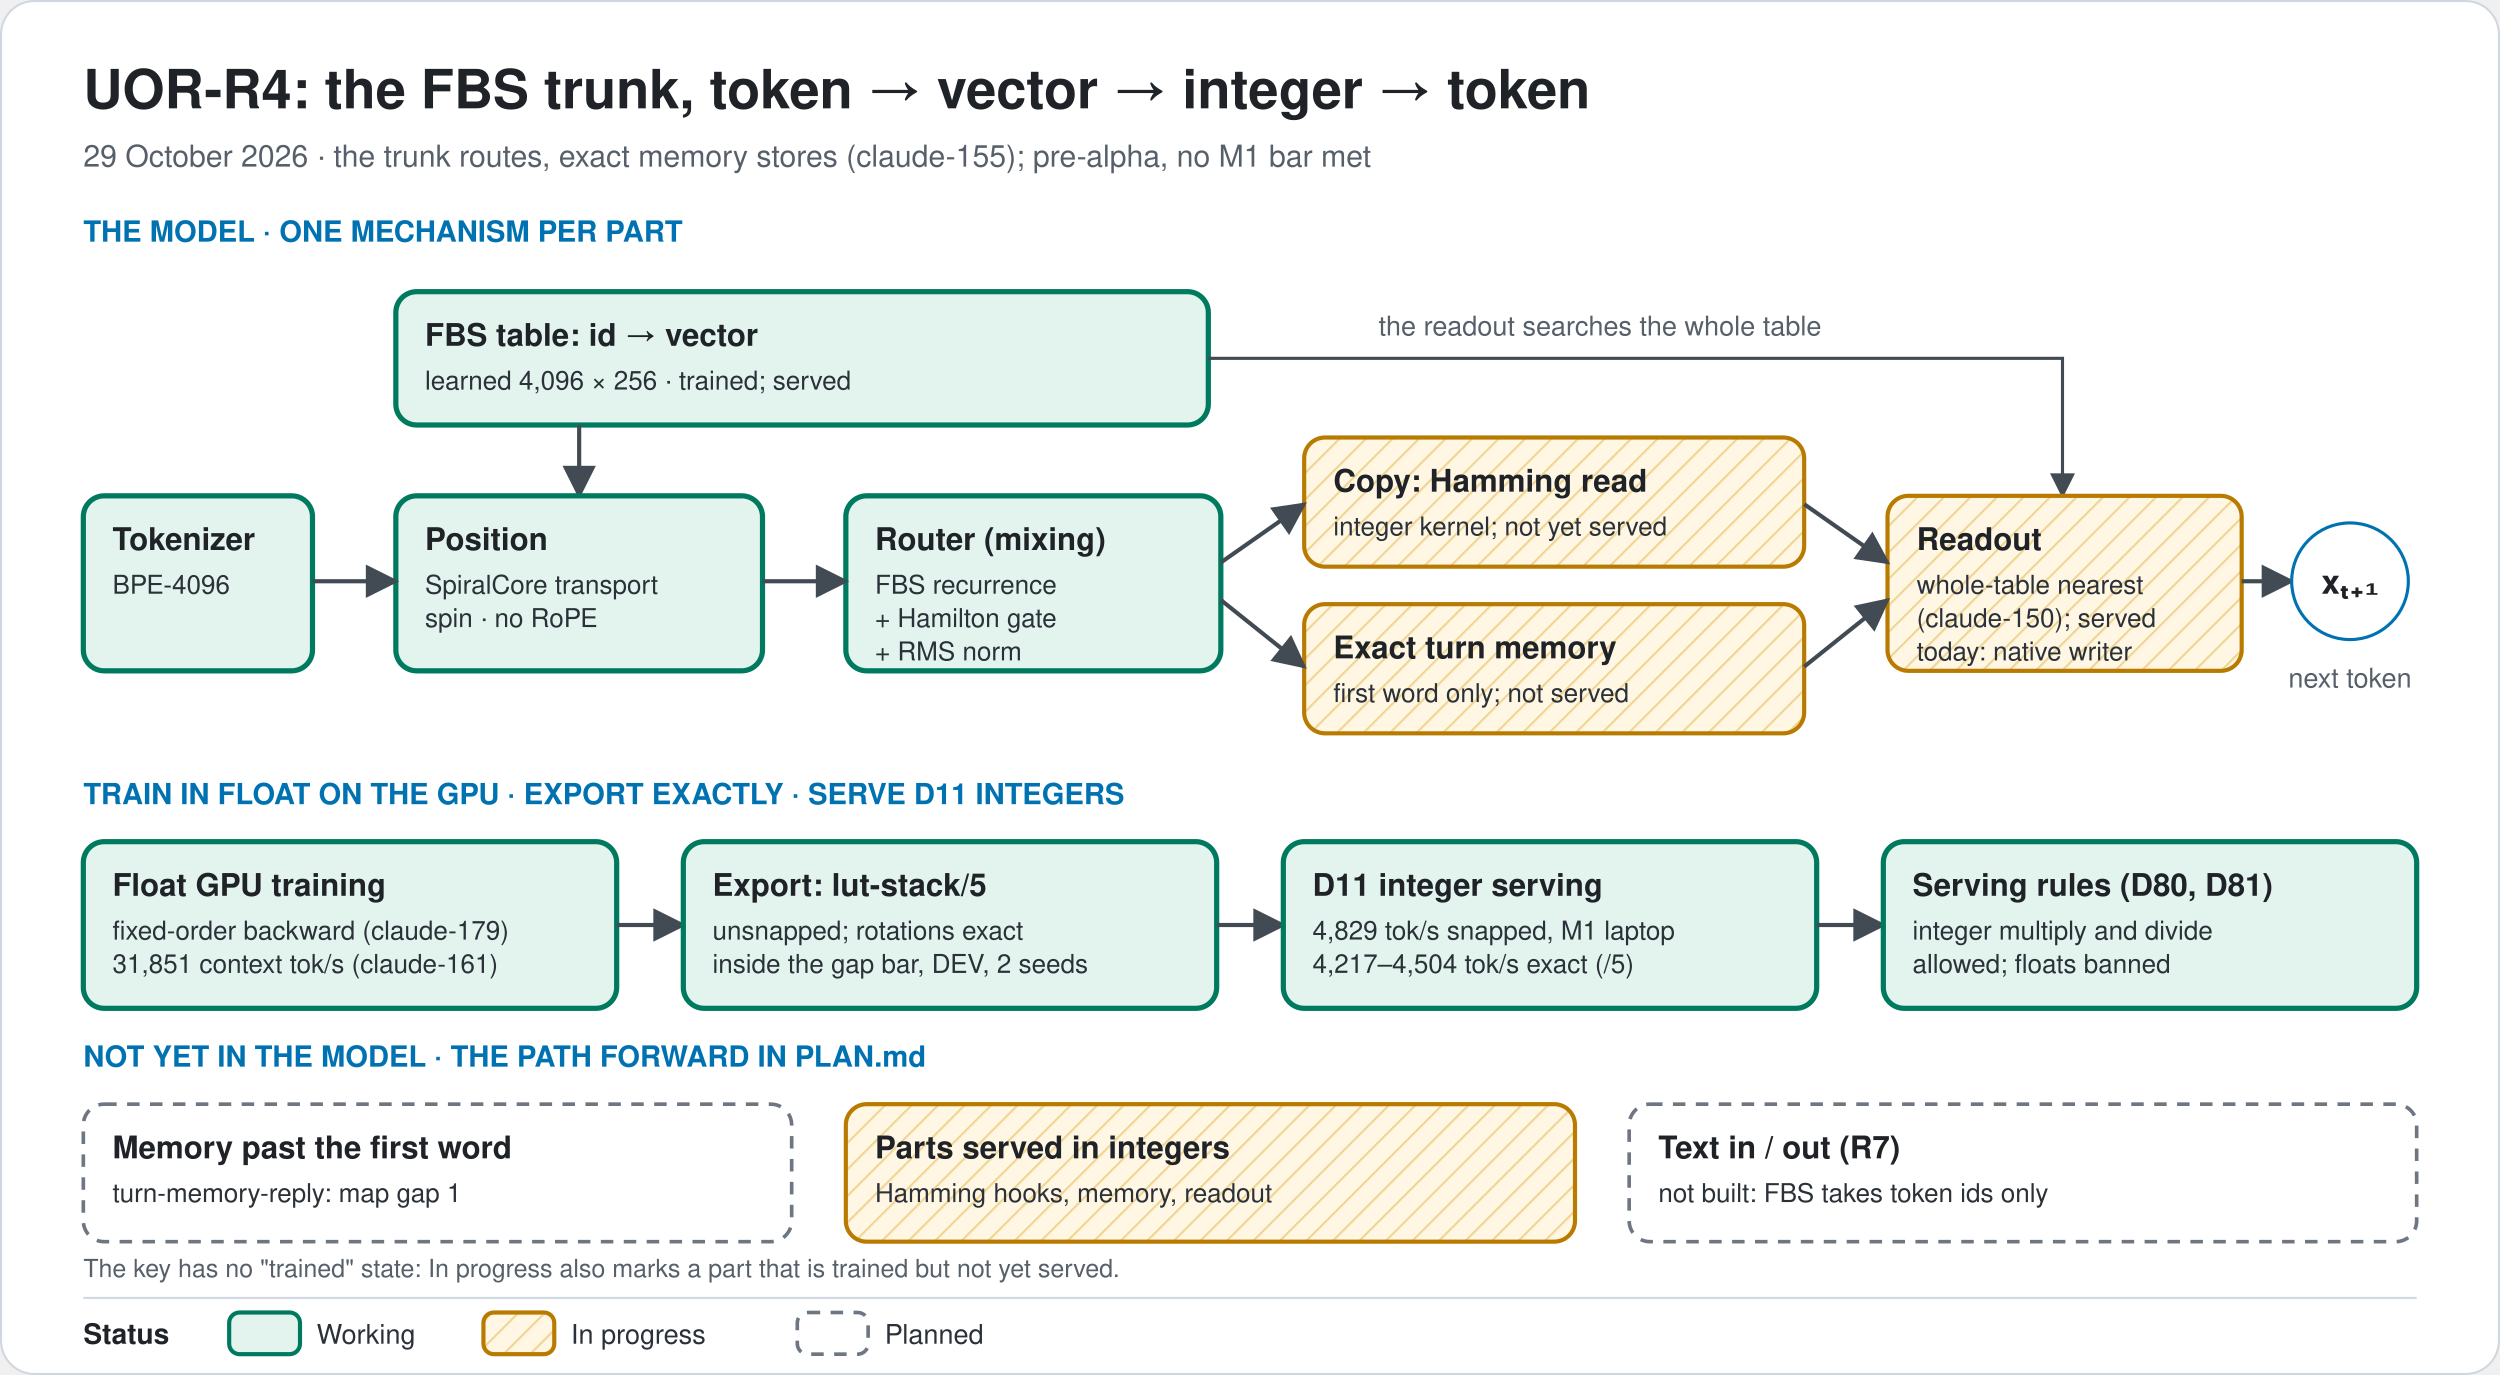
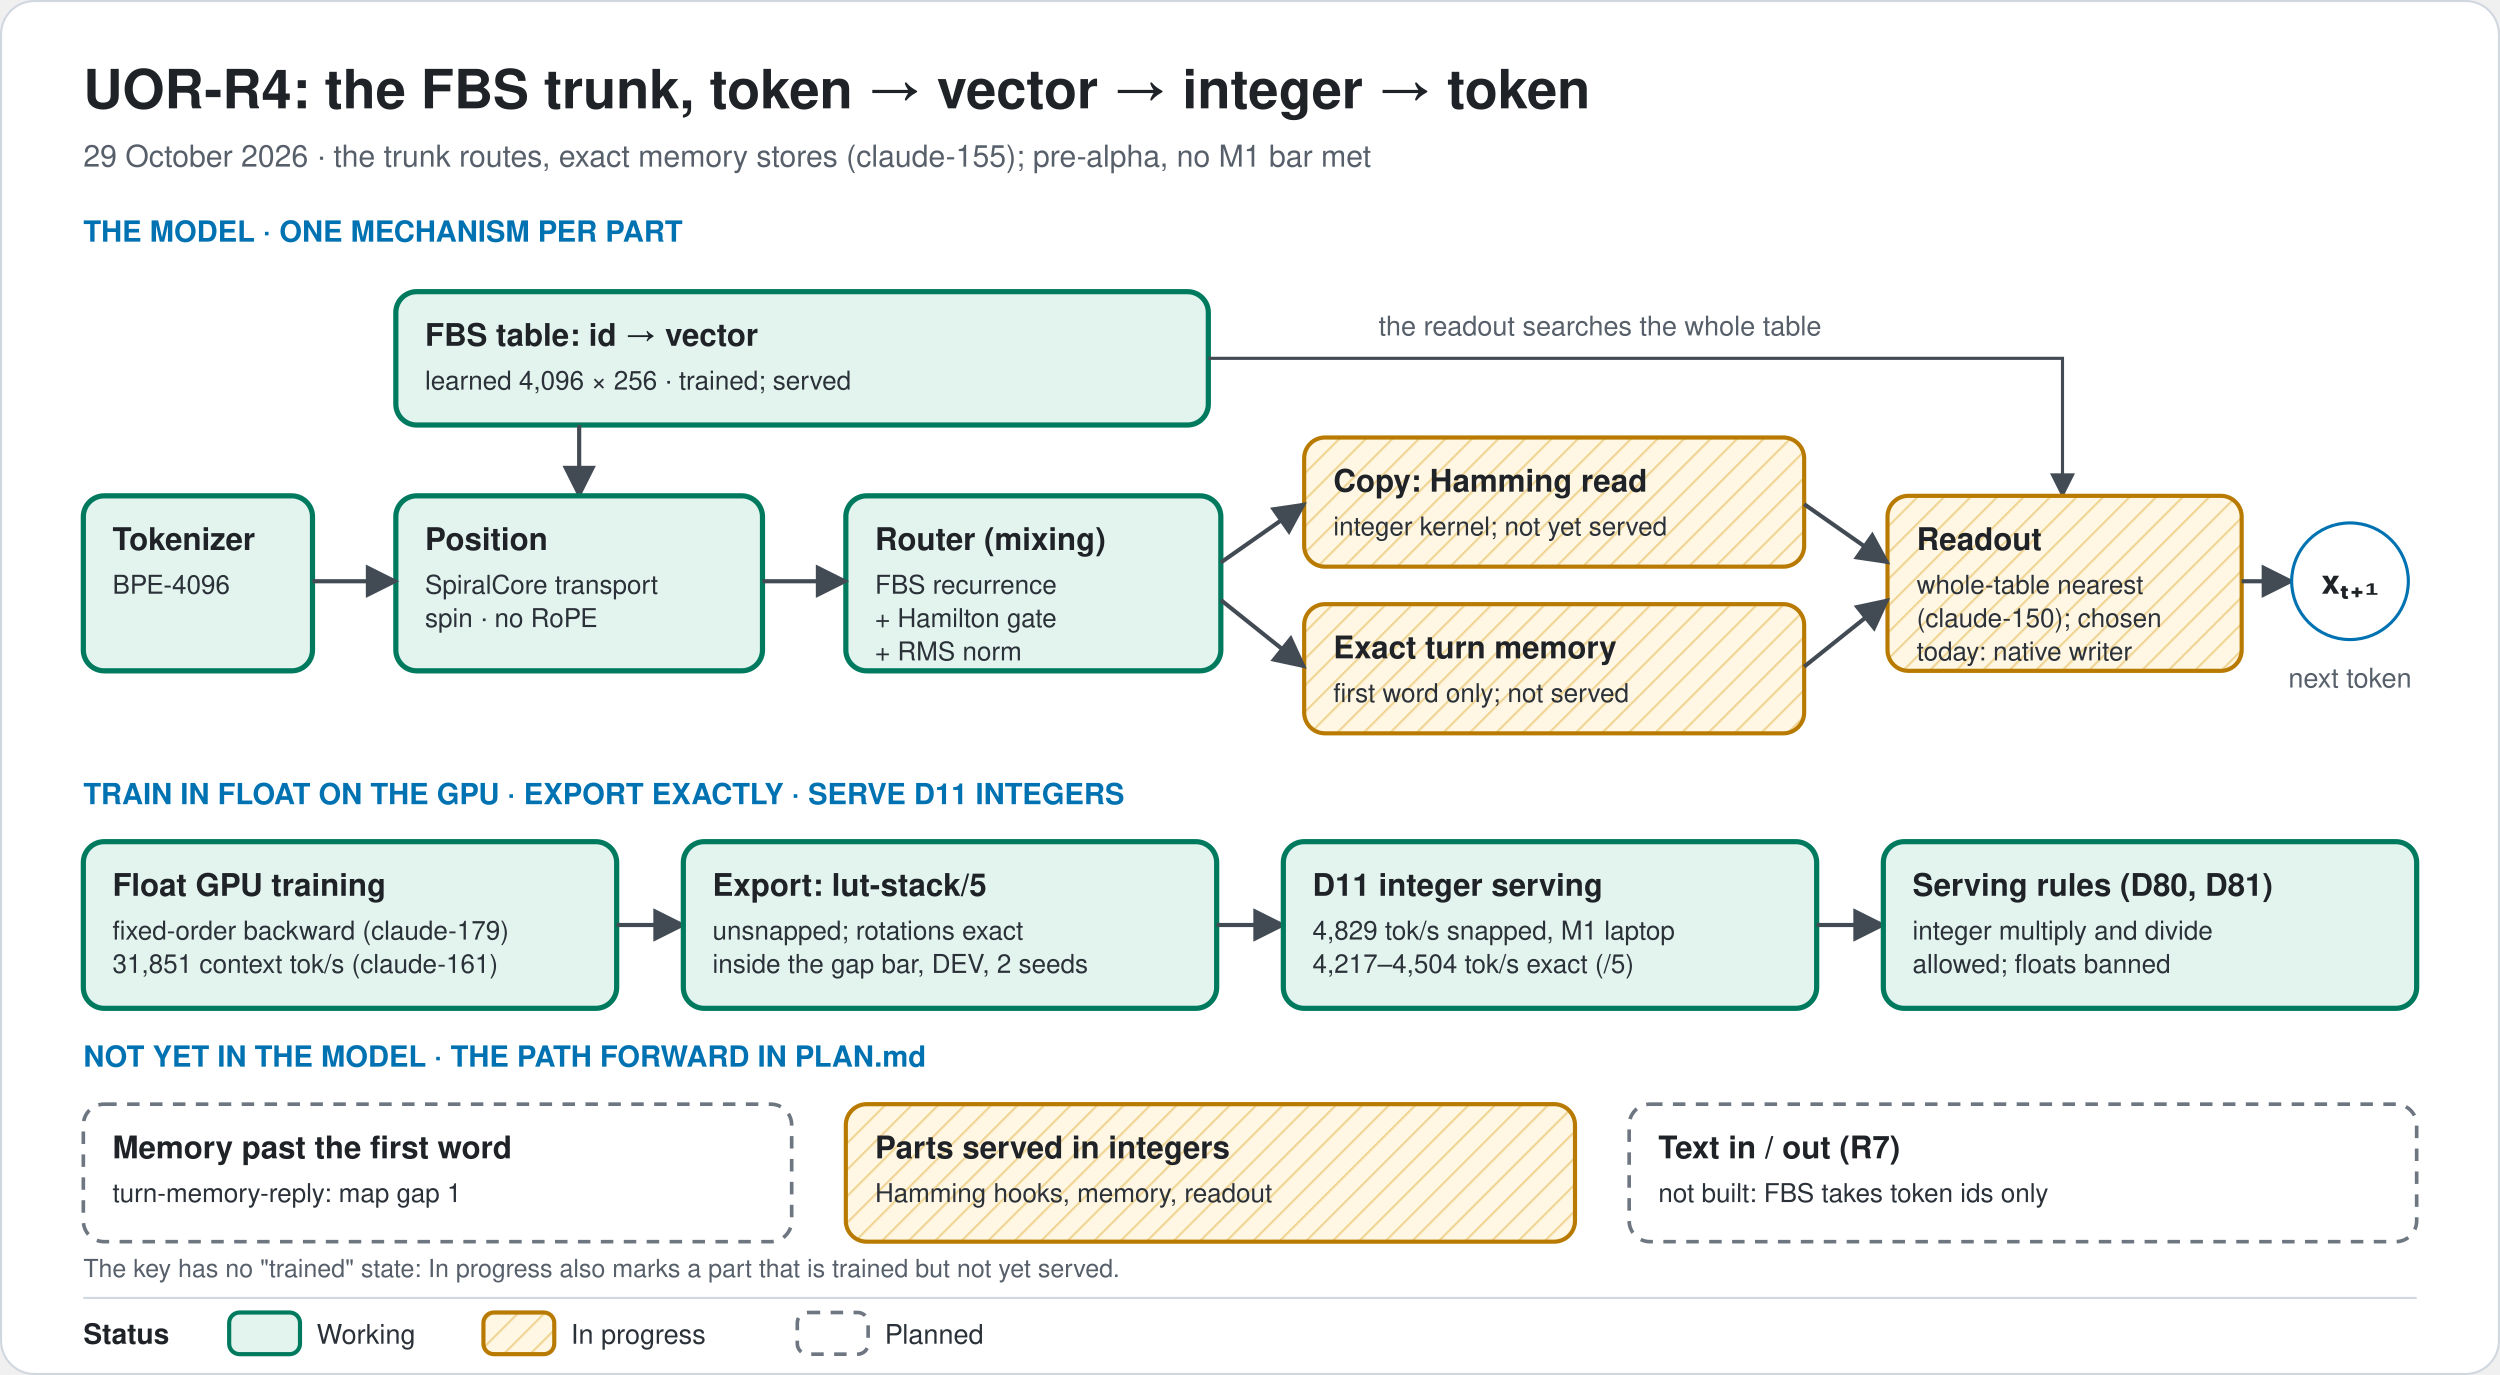
<svg xmlns="http://www.w3.org/2000/svg" viewBox="0 0 1200 660" width="1200" height="660" role="img" aria-labelledby="t d" font-family="-apple-system, BlinkMacSystemFont, 'Segoe UI', Helvetica, Arial, sans-serif">
  <defs>
    <marker id="ah" viewBox="0 0 10 10" refX="9" refY="5" markerWidth="8" markerHeight="8" orient="auto-start-reverse">
      <path d="M0,0 L10,5 L0,10 z" fill="#424A53" />
    </marker>
    <pattern id="hP" width="9" height="9" patternUnits="userSpaceOnUse" patternTransform="rotate(45)">
      <rect width="9" height="9" fill="#FFF7E3" />
      <line x1="0" y1="0" x2="0" y2="9" stroke="#F1D79A" stroke-width="2.2" />
    </pattern>
    <pattern id="hF" width="8" height="8" patternUnits="userSpaceOnUse">
      <rect width="8" height="8" fill="#F0F2F4" />
      <path d="M0,0 L8,8 M8,0 L0,8" stroke="#D3D8DD" stroke-width="1" />
    </pattern>
  </defs>
  <rect x="0.5" y="0.5" width="1199" height="659" rx="16" fill="#FFFFFF" stroke="#D0D7DE" stroke-width="1" />
  <text x="40" y="52" font-size="26" font-weight="700" fill="#1F2328" text-anchor="start">UOR-R4: the FBS trunk, token → vector → integer → token</text>
  <text x="40" y="80" font-size="14.5" font-weight="400" fill="#57606A" text-anchor="start">29 October 2026 · the trunk routes, exact memory stores (claude-155); pre-alpha, no M1 bar met</text>
  <text x="40" y="116" font-size="14" font-weight="700" fill="#0072B2" text-anchor="start">THE MODEL · ONE MECHANISM PER PART</text>
  <rect x="190" y="140" width="390" height="64" rx="10" fill="#E3F4EE" stroke="#007A5E" stroke-width="2.5" />
  <text x="204" y="166" font-size="15" font-weight="700" fill="#1F2328" text-anchor="start">FBS table: id → vector</text>
  <text x="204" y="187" font-size="12.5" font-weight="400" fill="#2B3138" text-anchor="start">learned 4,096 × 256 · trained; served</text>
  <path d="M580,172 H990 V238" fill="none" stroke="#424A53" stroke-width="1.5" marker-end="url(#ah)" />
  <text x="768" y="161" font-size="13" font-weight="400" fill="#57606A" text-anchor="middle">the readout searches the whole table</text>
  <path d="M278,204 L278,238" fill="none" stroke="#424A53" stroke-width="2" marker-end="url(#ah)" />
  <rect x="40" y="238" width="110" height="84" rx="10" fill="#E3F4EE" stroke="#007A5E" stroke-width="2.5" />
  <text x="54" y="264" font-size="15" font-weight="700" fill="#1F2328" text-anchor="start">Tokenizer</text>
  <text x="54" y="285" font-size="12.5" font-weight="400" fill="#2B3138" text-anchor="start">BPE-4096</text>
  <rect x="190" y="238" width="176" height="84" rx="10" fill="#E3F4EE" stroke="#007A5E" stroke-width="2.5" />
  <text x="204" y="264" font-size="15" font-weight="700" fill="#1F2328" text-anchor="start">Position</text>
  <text x="204" y="285" font-size="12.5" font-weight="400" fill="#2B3138" text-anchor="start">SpiralCore transport</text>
  <text x="204" y="301" font-size="12.5" font-weight="400" fill="#2B3138" text-anchor="start">spin · no RoPE</text>
  <rect x="406" y="238" width="180" height="84" rx="10" fill="#E3F4EE" stroke="#007A5E" stroke-width="2.5" />
  <text x="420" y="264" font-size="15" font-weight="700" fill="#1F2328" text-anchor="start">Router (mixing)</text>
  <text x="420" y="285" font-size="12.5" font-weight="400" fill="#2B3138" text-anchor="start">FBS recurrence</text>
  <text x="420" y="301" font-size="12.5" font-weight="400" fill="#2B3138" text-anchor="start">+ Hamilton gate</text>
  <text x="420" y="317" font-size="12.5" font-weight="400" fill="#2B3138" text-anchor="start">+ RMS norm</text>
  <rect x="906" y="238" width="170" height="84" rx="10" fill="url(#hP)" stroke="#B87A00" stroke-width="2" />
  <text x="920" y="264" font-size="15" font-weight="700" fill="#1F2328" text-anchor="start">Readout</text>
  <text x="920" y="285" font-size="12.5" font-weight="400" fill="#2B3138" text-anchor="start">whole-table nearest</text>
-   <text x="920" y="301" font-size="12.5" font-weight="400" fill="#2B3138" text-anchor="start">(claude-150); served</text>
+   <text x="920" y="301" font-size="12.5" font-weight="400" fill="#2B3138" text-anchor="start">(claude-150); chosen</text>
  <text x="920" y="317" font-size="12.5" font-weight="400" fill="#2B3138" text-anchor="start">today: native writer</text>
  <rect x="626" y="210" width="240" height="62" rx="10" fill="url(#hP)" stroke="#B87A00" stroke-width="2" />
  <text x="640" y="236" font-size="15" font-weight="700" fill="#1F2328" text-anchor="start">Copy: Hamming read</text>
  <text x="640" y="257" font-size="12.5" font-weight="400" fill="#2B3138" text-anchor="start">integer kernel; not yet served</text>
  <rect x="626" y="290" width="240" height="62" rx="10" fill="url(#hP)" stroke="#B87A00" stroke-width="2" />
  <text x="640" y="316" font-size="15" font-weight="700" fill="#1F2328" text-anchor="start">Exact turn memory</text>
  <text x="640" y="337" font-size="12.5" font-weight="400" fill="#2B3138" text-anchor="start">first word only; not served</text>
  <path d="M150,279 L190,279" fill="none" stroke="#424A53" stroke-width="2" marker-end="url(#ah)" />
  <path d="M366,279 L406,279" fill="none" stroke="#424A53" stroke-width="2" marker-end="url(#ah)" />
  <path d="M1076,279 L1100,279" fill="none" stroke="#424A53" stroke-width="2" marker-end="url(#ah)" />
  <path d="M586,270 L626,242" fill="none" stroke="#424A53" stroke-width="2" marker-end="url(#ah)" />
  <path d="M586,288 L626,320" fill="none" stroke="#424A53" stroke-width="2" marker-end="url(#ah)" />
  <path d="M866,242 L906,270" fill="none" stroke="#424A53" stroke-width="2" marker-end="url(#ah)" />
  <path d="M866,320 L906,288" fill="none" stroke="#424A53" stroke-width="2" marker-end="url(#ah)" />
  <circle cx="1128" cy="279" r="28" fill="#FFFFFF" stroke="#0072B2" stroke-width="1.5" />
  <text x="1128" y="285" font-size="16" font-weight="700" fill="#1F2328" text-anchor="middle">xₜ₊₁</text>
  <text x="1128" y="330" font-size="13" font-weight="400" fill="#57606A" text-anchor="middle">next token</text>
  <text x="40" y="386" font-size="14" font-weight="700" fill="#0072B2" text-anchor="start">TRAIN IN FLOAT ON THE GPU · EXPORT EXACTLY · SERVE D11 INTEGERS</text>
  <rect x="40" y="404" width="256" height="80" rx="10" fill="#E3F4EE" stroke="#007A5E" stroke-width="2.5" />
  <text x="54" y="430" font-size="15" font-weight="700" fill="#1F2328" text-anchor="start">Float GPU training</text>
  <text x="54" y="451" font-size="12.5" font-weight="400" fill="#2B3138" text-anchor="start">fixed-order backward (claude-179)</text>
  <text x="54" y="467" font-size="12.5" font-weight="400" fill="#2B3138" text-anchor="start">31,851 context tok/s (claude-161)</text>
  <path d="M296,444 L328,444" fill="none" stroke="#424A53" stroke-width="2" marker-end="url(#ah)" />
  <rect x="328" y="404" width="256" height="80" rx="10" fill="#E3F4EE" stroke="#007A5E" stroke-width="2.5" />
  <text x="342" y="430" font-size="15" font-weight="700" fill="#1F2328" text-anchor="start">Export: lut-stack/5</text>
  <text x="342" y="451" font-size="12.5" font-weight="400" fill="#2B3138" text-anchor="start">unsnapped; rotations exact</text>
  <text x="342" y="467" font-size="12.5" font-weight="400" fill="#2B3138" text-anchor="start">inside the gap bar, DEV, 2 seeds</text>
  <path d="M584,444 L616,444" fill="none" stroke="#424A53" stroke-width="2" marker-end="url(#ah)" />
  <rect x="616" y="404" width="256" height="80" rx="10" fill="#E3F4EE" stroke="#007A5E" stroke-width="2.5" />
  <text x="630" y="430" font-size="15" font-weight="700" fill="#1F2328" text-anchor="start">D11 integer serving</text>
  <text x="630" y="451" font-size="12.5" font-weight="400" fill="#2B3138" text-anchor="start">4,829 tok/s snapped, M1 laptop</text>
  <text x="630" y="467" font-size="12.5" font-weight="400" fill="#2B3138" text-anchor="start">4,217–4,504 tok/s exact (/5)</text>
  <path d="M872,444 L904,444" fill="none" stroke="#424A53" stroke-width="2" marker-end="url(#ah)" />
  <rect x="904" y="404" width="256" height="80" rx="10" fill="#E3F4EE" stroke="#007A5E" stroke-width="2.5" />
  <text x="918" y="430" font-size="15" font-weight="700" fill="#1F2328" text-anchor="start">Serving rules (D80, D81)</text>
  <text x="918" y="451" font-size="12.5" font-weight="400" fill="#2B3138" text-anchor="start">integer multiply and divide</text>
  <text x="918" y="467" font-size="12.5" font-weight="400" fill="#2B3138" text-anchor="start">allowed; floats banned</text>
  <text x="40" y="512" font-size="14" font-weight="700" fill="#0072B2" text-anchor="start">NOT YET IN THE MODEL · THE PATH FORWARD IN PLAN.md</text>
  <rect x="40" y="530" width="340" height="66" rx="10" fill="#FFFFFF" stroke="#6E7781" stroke-width="1.75" stroke-dasharray="6 5" />
  <text x="54" y="556" font-size="15" font-weight="700" fill="#1F2328" text-anchor="start">Memory past the first word</text>
  <text x="54" y="577" font-size="12.5" font-weight="400" fill="#2B3138" text-anchor="start">turn-memory-reply: map gap 1</text>
  <rect x="406" y="530" width="350" height="66" rx="10" fill="url(#hP)" stroke="#B87A00" stroke-width="2" />
  <text x="420" y="556" font-size="15" font-weight="700" fill="#1F2328" text-anchor="start">Parts served in integers</text>
  <text x="420" y="577" font-size="12.5" font-weight="400" fill="#2B3138" text-anchor="start">Hamming hooks, memory, readout</text>
  <rect x="782" y="530" width="378" height="66" rx="10" fill="#FFFFFF" stroke="#6E7781" stroke-width="1.75" stroke-dasharray="6 5" />
  <text x="796" y="556" font-size="15" font-weight="700" fill="#1F2328" text-anchor="start">Text in / out (R7)</text>
  <text x="796" y="577" font-size="12.5" font-weight="400" fill="#2B3138" text-anchor="start">not built: FBS takes token ids only</text>
  <text x="40" y="613" font-size="12" font-weight="400" fill="#57606A" text-anchor="start">The key has no "trained" state: In progress also marks a part that is trained but not yet served.</text>
  <path d="M40,623 L1160,623" fill="none" stroke="#D0D7DE" stroke-width="1" />
  <text x="40" y="645" font-size="13.5" font-weight="700" fill="#1F2328" text-anchor="start">Status</text>
  <rect x="110" y="630" width="34" height="20" rx="5" fill="#E3F4EE" stroke="#007A5E" stroke-width="2" />
  <text x="152" y="645" font-size="13" font-weight="400" fill="#2B3138" text-anchor="start">Working</text>
  <rect x="232.05" y="630" width="34" height="20" rx="5" fill="url(#hP)" stroke="#B87A00" stroke-width="2" />
  <text x="274.05" y="645" font-size="13" font-weight="400" fill="#2B3138" text-anchor="start">In progress</text>
  <rect x="382.7" y="630" width="34" height="20" rx="5" fill="#FFFFFF" stroke="#6E7781" stroke-width="1.75" stroke-dasharray="6 5" />
  <text x="424.7" y="645" font-size="13" font-weight="400" fill="#2B3138" text-anchor="start">Planned</text>
</svg>
